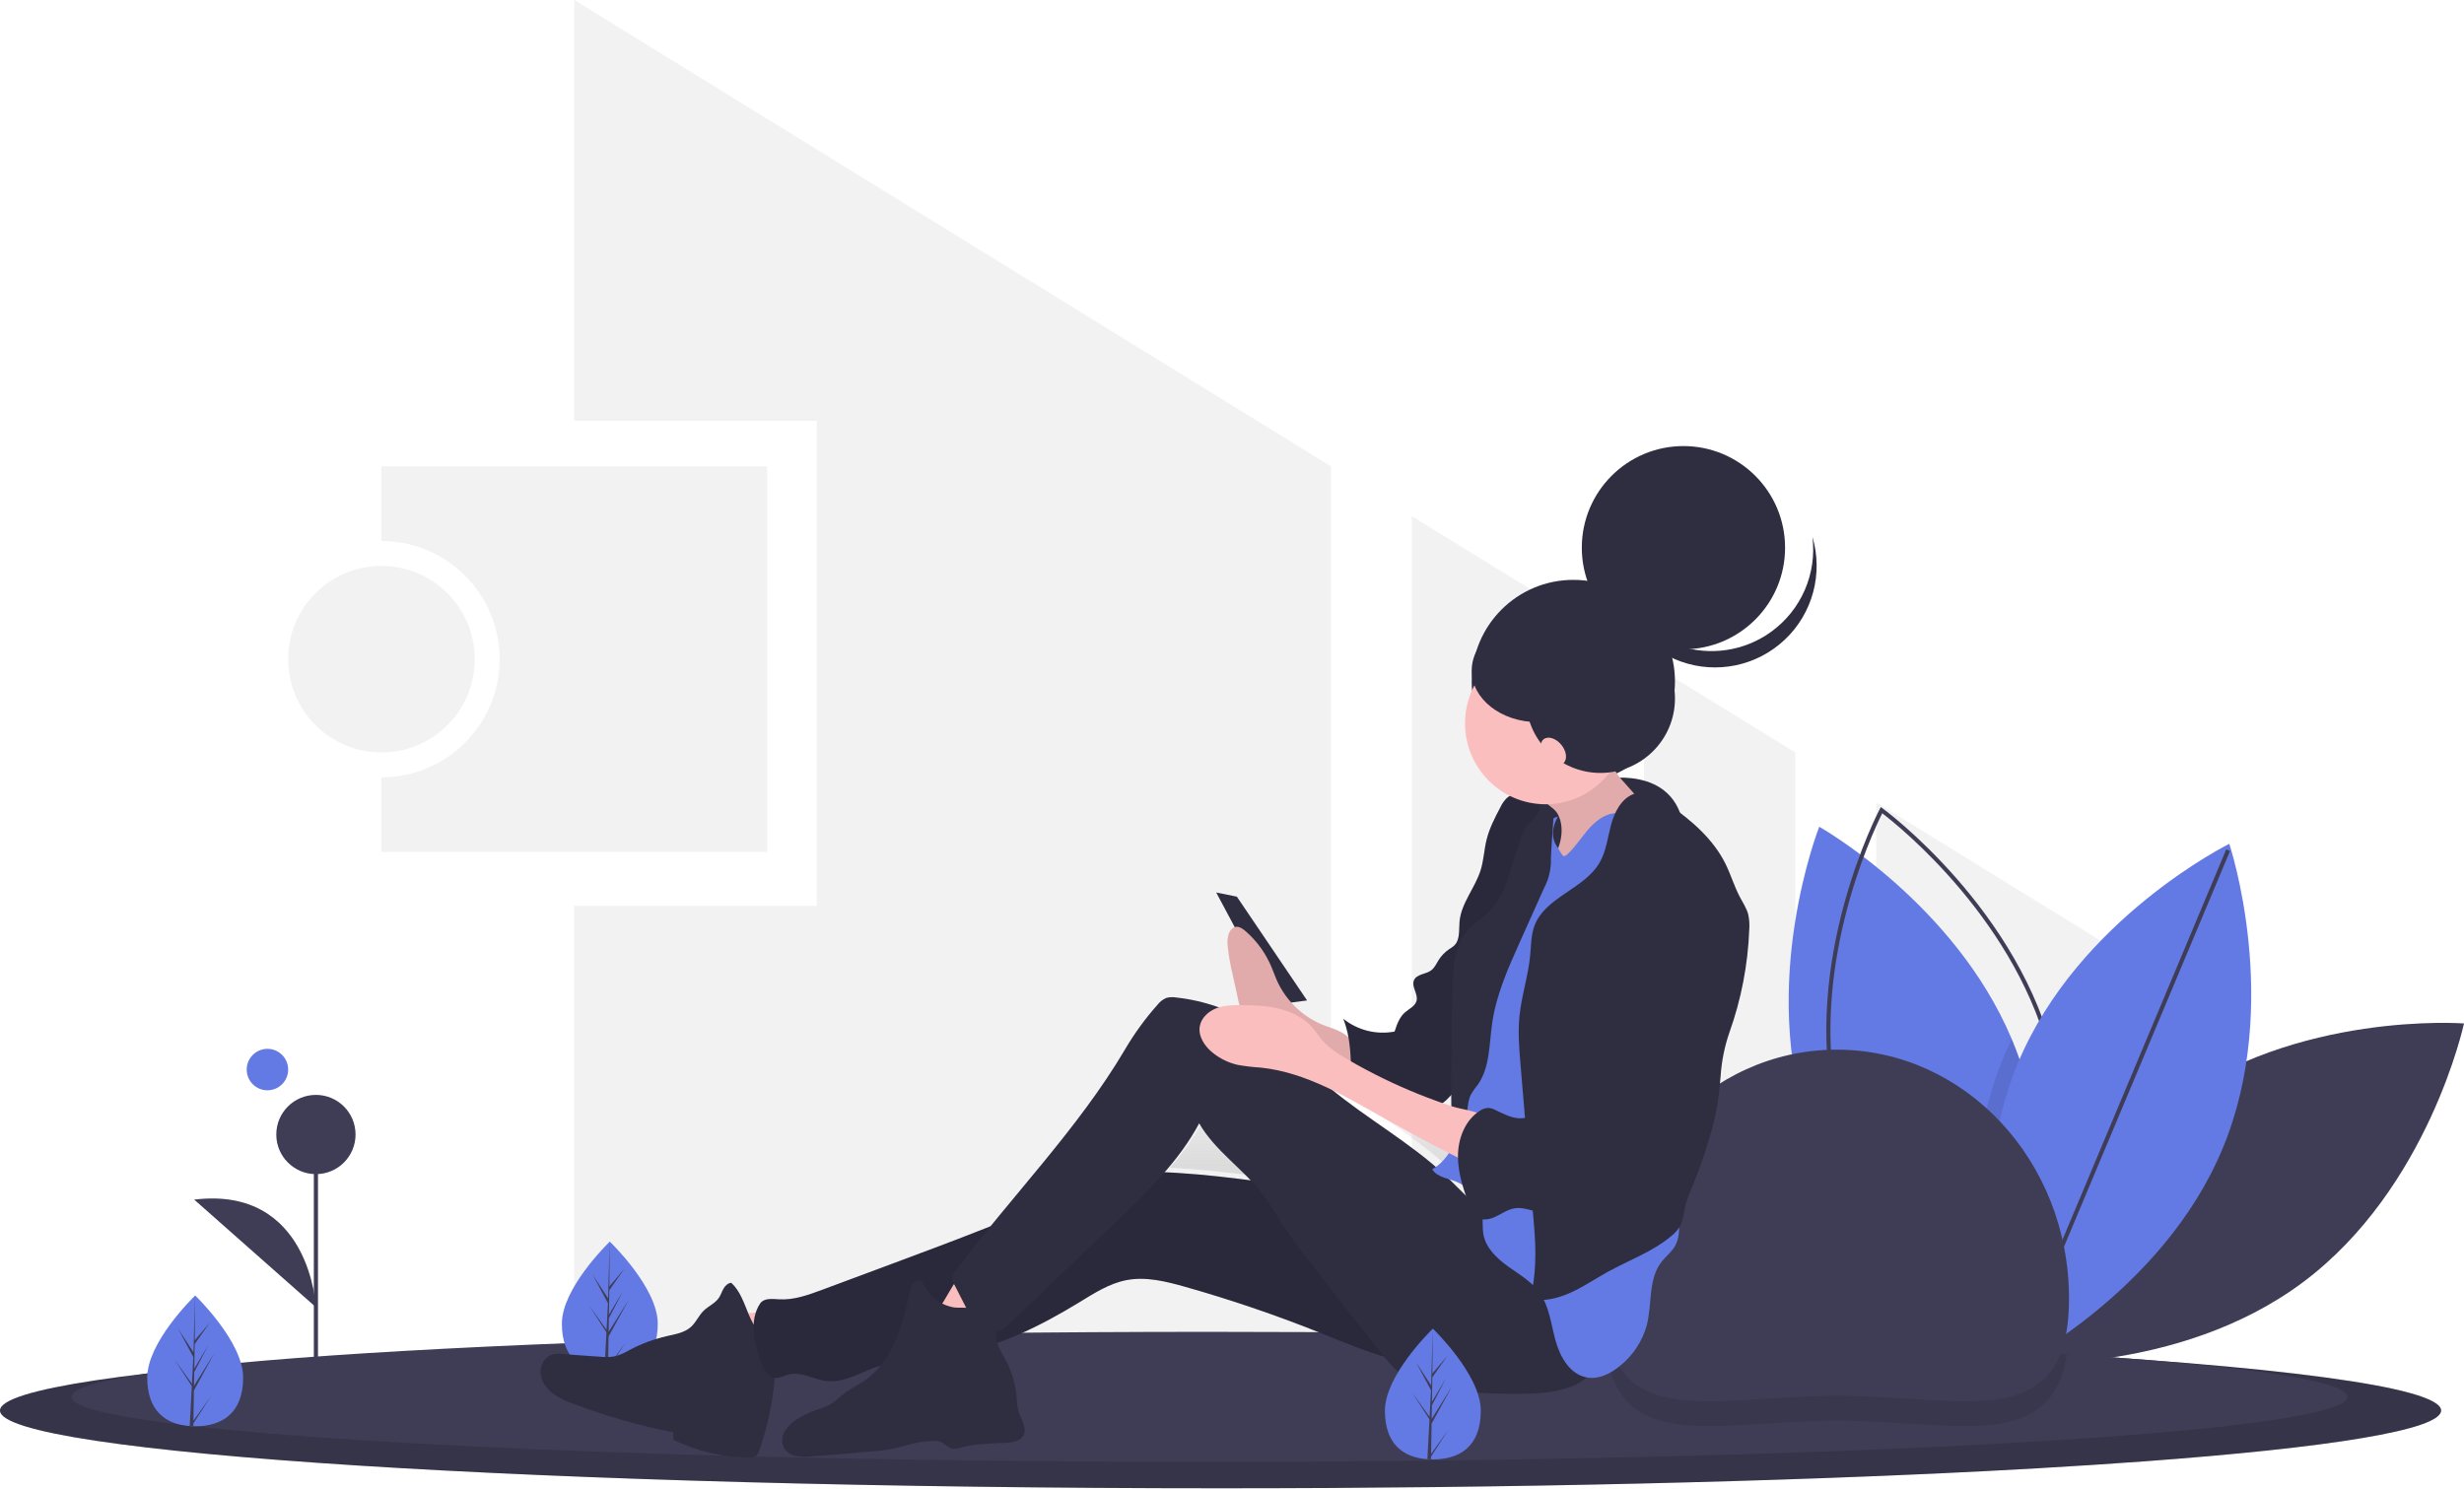
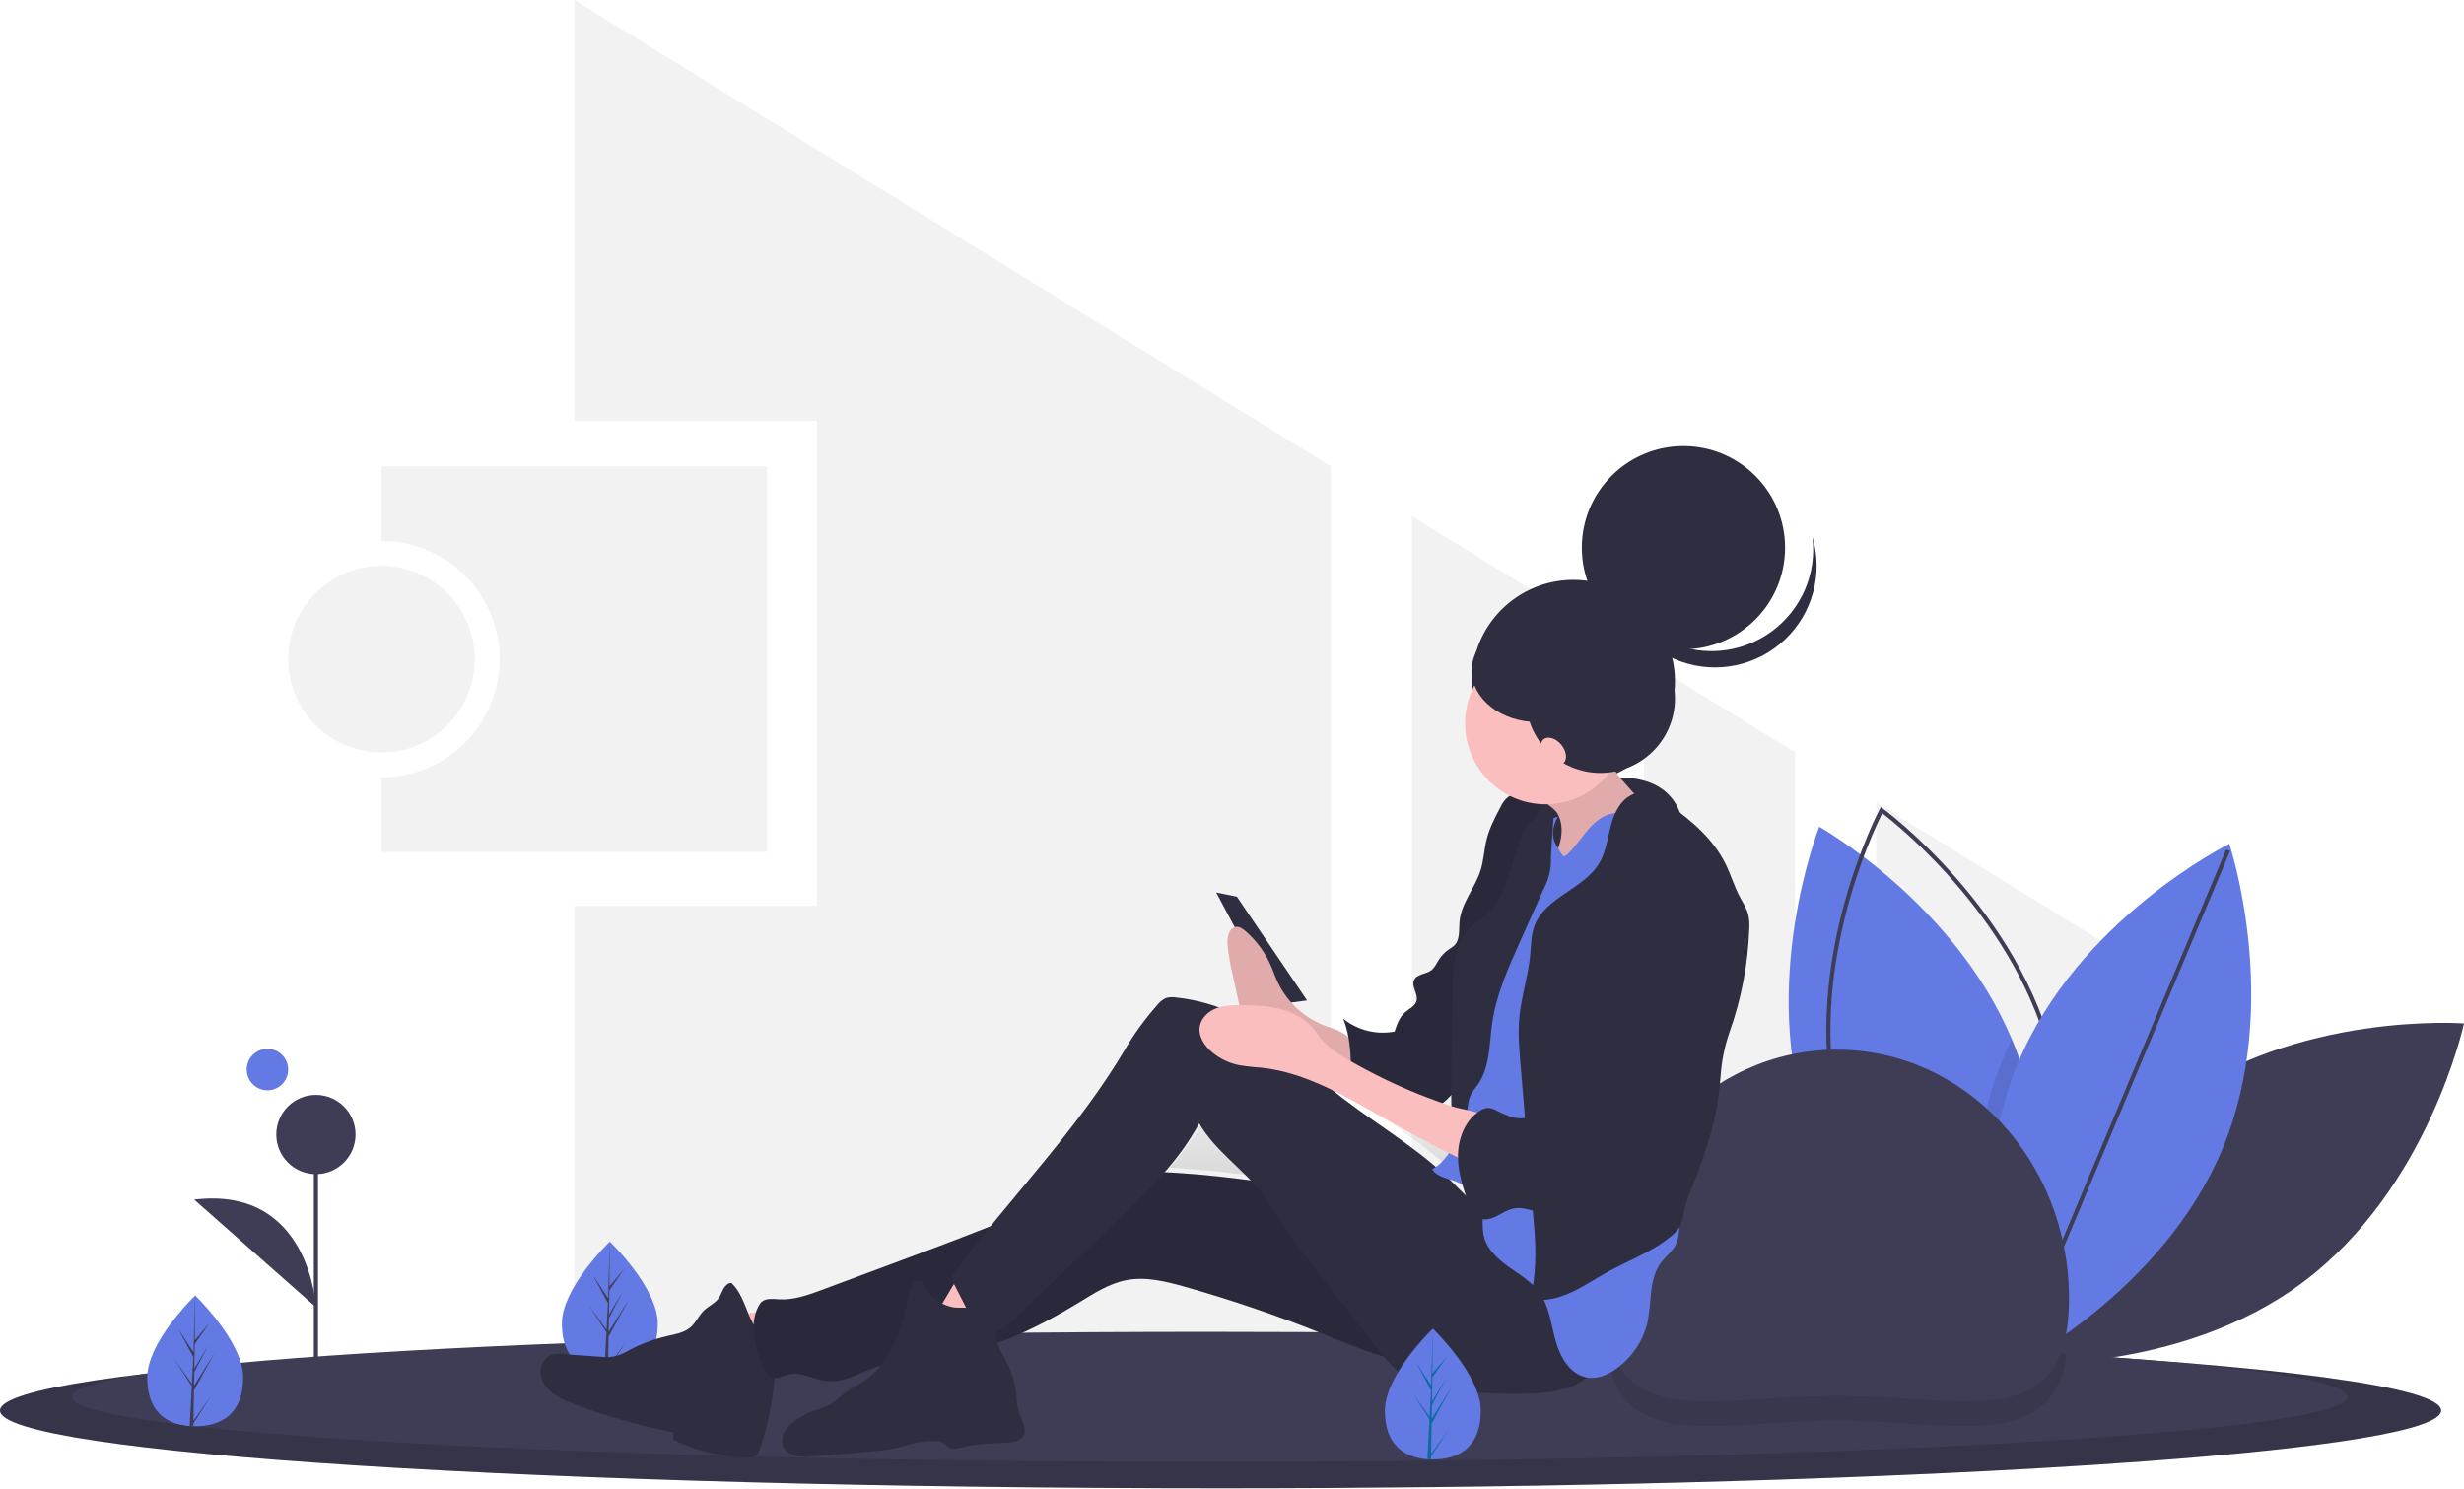
<svg xmlns="http://www.w3.org/2000/svg" id="bfbb5b39-9b4a-43f6-b630-7b09a59f4f63" data-name="Layer 1" width="1188.532" height="718" viewBox="0 0 1188.532 718">
  <defs>
    <linearGradient id="adf7ac93-4989-4cdd-bde6-06fdb252ba8f" x1="643.17" y1="665.832" x2="643.17" y2="614.271" gradientUnits="userSpaceOnUse">
      <stop offset="0" stop-color="gray" stop-opacity="0.25" />
      <stop offset="0.535" stop-color="gray" stop-opacity="0.12" />
      <stop offset="1" stop-color="gray" stop-opacity="0.1" />
    </linearGradient>
  </defs>
  <path d="M189.734,316v36a57,57,0,0,1,0,114v36h186V316Z" transform="translate(-5.73412 -91)" fill="#f2f2f2" />
  <circle cx="184" cy="318" r="45" fill="#f2f2f2" />
  <polygon points="866 363.051 793 318.055 793 666 866 666 866 363.051" fill="#f2f2f2" />
  <polygon points="681 666 754 666 754 294.016 681 249.02 681 666" fill="#f2f2f2" />
  <polygon points="642 224.98 277 0 277 203 394 203 394 437 277 437 277 666 642 666 642 224.98" fill="#f2f2f2" />
  <polygon points="905 387.09 905 666 943 666 1046 474 905 387.09" fill="#f2f2f2" />
  <path d="M1052.548,623.891C991.968,669.175,974.887,748.732,974.887,748.732s81.138,6.138,141.718-39.145,77.661-124.84,77.661-124.84S1113.128,578.608,1052.548,623.891Z" transform="translate(-5.73412 -91)" fill="#3f3d56" />
  <path d="M974.934,747.964s-.889-.497-2.498-1.485c-1.283-.789-3.045-1.89-5.173-3.296-19.037-12.544-68.351-49.438-88.579-106.364-25.307-71.274,4.576-146.958,4.576-146.958s65.186,36.646,92.876,102.469c1.207,2.835,2.323,5.727,3.374,8.676,22.021,62.015,2.257,127.368-3.247,143.298C975.435,746.689,974.934,747.964,974.934,747.964Z" transform="translate(-5.73412 -91)" fill="#637ae4" />
  <path d="M975.229,750.214l-.928-.673c-.663-.479-66.411-48.782-83.305-121.998-16.895-73.216,21.041-145.443,21.427-146.164l.54-1.012.928.673c.663.479,66.411,48.782,83.305,121.998h0c16.895,73.216-21.041,145.443-21.427,146.164ZM913.654,483.363c-4.56,9.097-36.332,76.028-20.709,143.73,15.621,67.702,73.508,113.944,81.592,120.124,4.56-9.097,36.332-76.028,20.709-143.73h0C979.625,535.785,921.738,489.543,913.654,483.363Z" transform="translate(-5.73412 -91)" fill="#3f3d56" />
  <path d="M976.263,744.304c-1.477.86-2.768,1.584-3.828,2.176-2.336,1.275-3.631,1.918-3.631,1.918s-.613-1.842-1.543-5.214c-5.129-18.445-19.813-82.729,4.762-141.774q1.938-4.64,4.111-9.079c1.207,2.835,2.323,5.727,3.374,8.676C1001.531,663.021,981.767,728.374,976.263,744.304Z" transform="translate(-5.73412 -91)" opacity="0.1" />
  <path d="M1077.836,645.081C1048.784,714.913,975.841,750.975,975.841,750.975s-25.84-77.158,3.212-146.99,101.995-105.893,101.995-105.893S1106.888,575.25,1077.836,645.081Z" transform="translate(-5.73412 -91)" fill="#637ae4" />
  <rect x="894.17" y="624.063" width="268.701" height="1.999" transform="translate(48.51834 1240.717) rotate(-67.24236)" fill="#3f3d56" />
  <path d="M1183.234,771.491c0,9.365-53.869,17.93-142.932,24.505-16.193,1.191-33.552,2.317-51.954,3.377q-23.864,1.37-50.008,2.578-25.339,1.15-52.613,2.137c-57.436,2.088-120.922,3.589-188.37,4.34q-24.548.269-49.765.424-26.25.147-53.109.147c-325.16,0-588.75-16.788-588.75-37.509s263.59-37.509,588.75-37.509c139.983,0,268.545,3.116,369.585,8.304q5.579.294,11.045.571a.114.114,0,0,0,.071.016C1102.461,749.76,1183.234,760.022,1183.234,771.491Z" transform="translate(-5.73412 -91)" fill="#3f3d56" />
  <path d="M1183.234,771.491c0,9.365-53.869,17.93-142.932,24.505-16.193,1.191-33.552,2.317-51.954,3.377q-23.864,1.37-50.008,2.578-25.339,1.15-52.613,2.137c-57.436,2.088-120.922,3.589-188.37,4.34q-24.548.269-49.765.424-26.25.147-53.109.147c-325.16,0-588.75-16.788-588.75-37.509s263.59-37.509,588.75-37.509c139.983,0,268.545,3.116,369.585,8.304q5.579.294,11.045.571a.114.114,0,0,0,.071.016C1102.461,749.76,1183.234,760.022,1183.234,771.491Z" transform="translate(-5.73412 -91)" opacity="0.15" />
  <path d="M1137.984,764.89c0,7.83-50.22,14.99-133.25,20.49-15.09.99-31.28,1.93-48.43,2.82q-22.245,1.14-46.62,2.15-23.625.975-49.05,1.79c-53.55,1.75-112.74,3-175.62,3.63q-22.875.225-46.39.35-24.48.135-49.51.13c-303.14,0-548.88-14.04-548.88-31.36s245.74-31.36,548.88-31.36c67.03,0,131.25.69,190.63,1.95h.15c56.16,1.19,107.99,2.89,153.77,5q5.205.24,10.3.47a.095.095,0,0,0,.07.02c20.97,1.02,40.59,2.12,58.67,3.3.2.01.4.03.6.04C1087.194,749.82,1137.984,757.01,1137.984,764.89Z" transform="translate(-5.73412 -91)" fill="#3f3d56" />
  <path d="M1002.704,744.27c-7.43,48.31-54.28,32.12-110.97,32.12-59.89,0-108.79,18.07-111.84-40.91,56.16,1.19,107.99,2.89,153.77,5q5.205.24,10.3.47a.095.095,0,0,0,.07.02C965.004,741.99,984.624,743.09,1002.704,744.27Z" transform="translate(-5.73412 -91)" opacity="0.1" />
  <path d="M323.011,729.573c0,17.417-10.353,23.498-23.125,23.498-.296,0-.592-.004-.885-.011-.592-.013-1.179-.04-1.758-.081-11.527-.815-20.482-7.209-20.482-23.406,0-16.759,21.416-37.909,23.029-39.478l.002-.002c.062-.062.094-.092.094-.092S323.011,712.159,323.011,729.573Z" transform="translate(-5.73412 -91)" fill="#637ae4" />
  <path d="M299.043,750.406l8.458-11.817-8.48,13.115-.021,1.356c-.592-.013-1.179-.04-1.758-.081l.911-17.423-.006-.136.015-.023.087-1.647L289.748,720.602l8.526,11.913.021.349.687-13.164-7.277-13.586,7.366,11.276.717-27.295.002-.094v.092l-.119,21.523,7.245-8.533L299.643,713.47l-.192,11.787,6.766-11.313-6.794,13.047-.106,6.553,9.818-15.746L299.279,735.831Z" transform="translate(-5.73412 -91)" fill="#3f3d56" />
  <path d="M779.734,717.393c0-66.274,50.144-120,112-120s112,53.726,112,120-50.144,47-112,47S779.734,783.668,779.734,717.393Z" transform="translate(-5.73412 -91)" fill="#3f3d56" />
  <rect x="151.384" y="547.331" width="2" height="135.181" fill="#3f3d56" />
  <circle cx="152.384" cy="547.331" r="19.116" fill="#3f3d56" />
  <path d="M158.118,721.646s-2.731-58.736-58.715-51.909" transform="translate(-5.73412 -91)" fill="#3f3d56" />
  <path d="M714.748,660.574c.499,1.764,1.056,3.517,1.651,5.258-2.67-2.624-5.29-5.32-7.96-7.928,1.071.334,2.139.667,3.148,1.063A19.101,19.101,0,0,1,714.748,660.574Zm-12.932-8.765c-15.735-13.682-33.967-24.274-50.093-37.539,8.806,4.332,17.371,9.38,25.867,14.221q15.117,8.612,30.594,16.555A24.95,24.95,0,0,1,701.816,651.809Zm6.731-34.452q.376-.384.753-.773c.007,1.944.022,3.761.045,5.411q-2.115-.702-4.218-1.439A37.239,37.239,0,0,0,708.546,617.358ZM569.941,654.398a129.413,129.413,0,0,0,16.791-23.952c6.247,10.913,16.398,18.783,25.032,27.923C597.852,656.533,583.919,655.017,569.941,654.398Z" transform="translate(-5.73412 -91)" fill="url(#adf7ac93-4989-4cdd-bde6-06fdb252ba8f)" />
  <path d="M123.011,755.573c0,17.417-10.353,23.498-23.125,23.498-.296,0-.592-.004-.885-.011-.592-.013-1.179-.04-1.758-.081-11.527-.815-20.482-7.209-20.482-23.406,0-16.759,21.416-37.909,23.029-39.478l.002-.002c.062-.062.094-.092.094-.092S123.011,738.159,123.011,755.573Z" transform="translate(-5.73412 -91)" fill="#637ae4" />
  <path d="M99.043,776.406l8.458-11.817-8.48,13.115-.021,1.356c-.592-.013-1.179-.04-1.758-.081l.911-17.423-.006-.136.015-.023.087-1.647L89.748,746.602l8.526,11.913.021.349.687-13.164-7.277-13.586,7.366,11.276.717-27.295.002-.094v.092l-.119,21.523,7.245-8.533L99.643,739.47l-.192,11.787,6.766-11.313-6.794,13.047-.106,6.553,9.818-15.746L99.279,761.831Z" transform="translate(-5.73412 -91)" fill="#3f3d56" />
  <circle cx="129" cy="516" r="10" fill="#637ae4" />
  <path d="M777.722,467.031S814,459,818,491s-19.266,38.04-19.266,38.04L784,533l-57-15,8-23Z" transform="translate(-5.73412 -91)" fill="#2f2e41" />
  <circle cx="758.915" cy="328.774" r="49.023" fill="#2f2e41" />
  <polygon points="586.65 430.572 596.611 432.575 630.477 482.652 615.536 484.655 586.65 430.572" fill="#2f2e41" />
  <path d="M351.456,724.748a195.67,195.67,0,0,0,9.899,25.848,241.237,241.237,0,0,0,33.047-9.416c.332-.121-6.181-8.64-6.865-9.336-2.58-2.626-5.921-5.694-9.332-7.178-3.44-1.497-7.677-.354-11.359-.166Q359.158,724.892,351.456,724.748Z" transform="translate(-5.73412 -91)" fill="#fbbebe" />
  <path d="M378.263,738.126c-5.614-1.757-9.026-7.406-11.31-12.854s-4.125-11.389-8.457-15.387c-1.66.079-2.996,1.428-3.817,2.88s-1.31,3.09-2.259,4.461c-1.806,2.61-4.982,3.872-7.253,6.085-2.381,2.32-3.682,5.603-6.147,7.834-3.096,2.801-7.472,3.497-11.533,4.424a73.964,73.964,0,0,0-18.048,6.691,30.309,30.309,0,0,1-6.686,2.996,25.111,25.111,0,0,1-7.819.261l-17.957-1.28a14.031,14.031,0,0,0-4.793.21c-3.691,1.036-5.983,5.156-5.712,9.001s2.663,7.289,5.683,9.662a37.824,37.824,0,0,0,10.227,5.182,303.054,303.054,0,0,0,48.148,13.754l.009,3.554a83.156,83.156,0,0,0,36.652,8.534,5.702,5.702,0,0,0,2.743-.475c1.26-.684,1.844-2.156,2.31-3.518a142.477,142.477,0,0,0,7.49-39.038,29.634,29.634,0,0,0-.773-10.056c-.978-3.233,2.39-1.874-.727-3.14" transform="translate(-5.73412 -91)" fill="#2f2e41" />
  <path d="M722.668,670.43c-53.24,3.188-105.861-12.396-159.169-14.062-6.627-.207-13.327-.192-19.798,1.262-6.846,1.538-13.227,4.635-19.593,7.597-28.591,13.302-58.169,24.321-87.711,35.324L402.462,713.191c-6.781,2.526-13.808,5.091-21.027,4.65-3.236-.198-7.208-.687-9.028,2.01-5.521,8.179-2.912,20.195.736,29.375,1.184,2.979,3.187,6.194,6.36,6.533,2.234.239,4.311-1.054,6.482-1.636,6.177-1.654,12.335,2.501,18.692,3.177,7.854.836,15.147-3.638,22.559-6.378,12.294-4.544,25.737-4.401,38.66-6.553,21.669-3.609,41.752-13.67,60.525-25.133,7.149-4.365,14.382-9.041,22.594-10.638,9.442-1.836,19.141.597,28.399,3.216a655.885,655.885,0,0,1,65.107,22.17c11.215,4.488,22.349,9.301,34.018,12.405a122.997,122.997,0,0,0,76.239-4.445c8.522-3.368,17.781-9.322,18.269-18.515.278-5.242-3.787-9.86-6.504-14.343-1.742-2.875-3.486-5.751-5.383-8.525C749.98,687.139,738.839,669.462,722.668,670.43Z" transform="translate(-5.73412 -91)" fill="#2f2e41" />
  <path d="M722.668,670.43c-53.24,3.188-105.861-12.396-159.169-14.062-6.627-.207-13.327-.192-19.798,1.262-6.846,1.538-13.227,4.635-19.593,7.597-28.591,13.302-58.169,24.321-87.711,35.324L402.462,713.191c-6.781,2.526-13.808,5.091-21.027,4.65-3.236-.198-7.208-.687-9.028,2.01-5.521,8.179-2.912,20.195.736,29.375,1.184,2.979,3.187,6.194,6.36,6.533,2.234.239,4.311-1.054,6.482-1.636,6.177-1.654,12.335,2.501,18.692,3.177,7.854.836,15.147-3.638,22.559-6.378,12.294-4.544,25.737-4.401,38.66-6.553,21.669-3.609,41.752-13.67,60.525-25.133,7.149-4.365,14.382-9.041,22.594-10.638,9.442-1.836,19.141.597,28.399,3.216a655.885,655.885,0,0,1,65.107,22.17c11.215,4.488,22.349,9.301,34.018,12.405a122.997,122.997,0,0,0,76.239-4.445c8.522-3.368,17.781-9.322,18.269-18.515.278-5.242-3.787-9.86-6.504-14.343-1.742-2.875-3.486-5.751-5.383-8.525C749.98,687.139,738.839,669.462,722.668,670.43Z" transform="translate(-5.73412 -91)" opacity="0.1" />
  <path d="M453.673,727.34q12.501,4.266,25.22,7.845c4.747-7.793,13.627-13.217,15.651-22.126a1.945,1.945,0,0,0,.001-1.193,2.009,2.009,0,0,0-.955-.854,46.96,46.96,0,0,0-19.748-5.787c-5.472-.346-7.97,5.368-10.451,9.384C462.388,716.234,455.903,728.101,453.673,727.34Z" transform="translate(-5.73412 -91)" fill="#fbbebe" />
  <path d="M465.355,721.651c-4.922-1.032-9.738-3.677-12.251-8.055-1.177-2.051-2.429-4.817-4.78-4.662-2.182.144-3.184,2.747-3.675,4.889-1.839,8.022-3.646,16.108-6.873,23.675s-8.002,14.67-14.735,19.353c-3.088,2.148-6.531,3.753-9.55,5.998-2.712,2.018-5.077,4.548-8.073,6.109a45.535,45.535,0,0,1-6.191,2.309,41.934,41.934,0,0,0-8.866,4.315,17.837,17.837,0,0,0-6.037,5.768,8.46,8.46,0,0,0-.497,8.073,8.737,8.737,0,0,0,5.91,4.047,25.3,25.3,0,0,0,7.345.184c9.707-.715,19.403-1.58,29.098-2.444a83.438,83.438,0,0,0,12.196-1.696c2.124-.512,4.205-1.191,6.32-1.736a52.126,52.126,0,0,1,11.086-1.614,9.289,9.289,0,0,1,3.234.295c2.246.734,3.84,2.968,6.158,3.422a9.776,9.776,0,0,0,4.385-.586c6.985-1.91,14.325-1.859,21.554-2.249,3.185-.172,6.913-.777,8.374-3.628,1.822-3.555-1.199-7.531-2.403-11.343a34.723,34.723,0,0,1-.999-7.438,45.548,45.548,0,0,0-5.346-17.685c-2.471-4.537-5.845-9.554-4.108-14.424.589-1.652,1.761-3.191,1.644-4.942C487.762,719.895,469.817,722.587,465.355,721.651Z" transform="translate(-5.73412 -91)" fill="#2f2e41" />
  <path d="M642.828,585.017a41.666,41.666,0,0,1-21.214-21.071c-.889-2.021-1.62-4.132-2.476-6.173a46.898,46.898,0,0,0-12.678-17.606c-1.386-1.176-3.013-2.298-4.706-1.991-1.625.295-2.904,1.903-3.462,3.707a15.122,15.122,0,0,0-.351,5.689,101.863,101.863,0,0,0,2.307,13.307l2.58,11.756a22.524,22.524,0,0,0,1.606,5.248,18.48,18.48,0,0,0,4.331,5.181q3.535,3.256,7.185,6.339a20.078,20.078,0,0,0,12.46,5.54c10.573,1.961,21.326,4.785,30.248,11.685-.099-.077-.038-7.885-.192-8.78-.408-2.366-.726-4.709-2.266-6.308C652.741,587.945,647.042,586.89,642.828,585.017Z" transform="translate(-5.73412 -91)" fill="#fbbebe" />
  <path d="M642.828,585.017a41.666,41.666,0,0,1-21.214-21.071c-.889-2.021-1.62-4.132-2.476-6.173a46.898,46.898,0,0,0-12.678-17.606c-1.386-1.176-3.013-2.298-4.706-1.991-1.625.295-2.904,1.903-3.462,3.707a15.122,15.122,0,0,0-.351,5.689,101.863,101.863,0,0,0,2.307,13.307l2.58,11.756a22.524,22.524,0,0,0,1.606,5.248,18.48,18.48,0,0,0,4.331,5.181q3.535,3.256,7.185,6.339a20.078,20.078,0,0,0,12.46,5.54c10.573,1.961,21.326,4.785,30.248,11.685-.099-.077-.038-7.885-.192-8.78-.408-2.366-.726-4.709-2.266-6.308C652.741,587.945,647.042,586.89,642.828,585.017Z" transform="translate(-5.73412 -91)" opacity="0.1" />
  <ellipse cx="745.521" cy="391.011" rx="12.949" ry="13.02" fill="#2f2e41" />
  <path d="M743.24,474.145c-3.515-.39-7.419-.679-10.236,1.471a13.978,13.978,0,0,0-3.502,4.769c-2.707,5.083-5.377,10.262-6.739,15.863-1.156,4.752-1.348,9.721-2.779,14.397-2.655,8.673-9.458,15.994-10.236,25.036-.348,4.046.329,8.783-2.622,11.555a17.349,17.349,0,0,1-2.327,1.65,17.605,17.605,0,0,0-5.097,5.241c-1.105,1.756-1.956,3.773-3.619,5.005-2.633,1.952-7.005,1.753-8.303,4.772-1.334,3.102,2.051,6.555,1.267,9.842-.639,2.677-3.623,3.904-5.678,5.723-2.633,2.33-3.837,5.846-4.935,9.196a30.534,30.534,0,0,1-24.778-6.179c3.615,8.903,3.693,18.728,3.85,28.343.051,3.119-.046,6.62-2.273,8.792,10.309.221,20.363,3.014,30.423,5.287,4.397.994,9.17,1.857,13.27-.024a21.651,21.651,0,0,0,6.077-4.834c5.473-5.55,11.214-11.604,12.553-19.303.75-4.314.024-8.741.222-13.115.246-5.42,1.903-10.658,3.322-15.893a187.529,187.529,0,0,0,5.815-32.726c.596-6.824,6.49-12.317,9.593-18.416,5.858-11.514,11.844-23.506,12.285-36.431C748.941,479.844,747.515,474.619,743.24,474.145Z" transform="translate(-5.73412 -91)" fill="#2f2e41" />
  <path d="M743.24,474.145c-3.515-.39-7.419-.679-10.236,1.471a13.978,13.978,0,0,0-3.502,4.769c-2.707,5.083-5.377,10.262-6.739,15.863-1.156,4.752-1.348,9.721-2.779,14.397-2.655,8.673-9.458,15.994-10.236,25.036-.348,4.046.329,8.783-2.622,11.555a17.349,17.349,0,0,1-2.327,1.65,17.605,17.605,0,0,0-5.097,5.241c-1.105,1.756-1.956,3.773-3.619,5.005-2.633,1.952-7.005,1.753-8.303,4.772-1.334,3.102,2.051,6.555,1.267,9.842-.639,2.677-3.623,3.904-5.678,5.723-2.633,2.33-3.837,5.846-4.935,9.196a30.534,30.534,0,0,1-24.778-6.179c3.615,8.903,3.693,18.728,3.85,28.343.051,3.119-.046,6.62-2.273,8.792,10.309.221,20.363,3.014,30.423,5.287,4.397.994,9.17,1.857,13.27-.024a21.651,21.651,0,0,0,6.077-4.834c5.473-5.55,11.214-11.604,12.553-19.303.75-4.314.024-8.741.222-13.115.246-5.42,1.903-10.658,3.322-15.893a187.529,187.529,0,0,0,5.815-32.726c.596-6.824,6.49-12.317,9.593-18.416,5.858-11.514,11.844-23.506,12.285-36.431C748.941,479.844,747.515,474.619,743.24,474.145Z" transform="translate(-5.73412 -91)" opacity="0.1" />
  <path d="M731.112,681.643c-11.088-5.275-19.202-15.113-28.167-23.531-17.116-16.071-38.046-27.449-56.042-42.517-11.929-9.988-22.597-21.618-35.705-29.98a88.877,88.877,0,0,0-38.24-13.399,10.77,10.77,0,0,0-4.683.234,11.088,11.088,0,0,0-4.353,3.443,136.166,136.166,0,0,0-15.413,21.195c-22.81,38.721-55.209,71.279-82.052,107.29a4.815,4.815,0,0,0-.321,6.501l5.46,10.7c3.055,5.987,7.951,12.962,14.538,11.772,3.01-.544,5.409-2.758,7.625-4.877l24.513-23.432,25.7-24.567c15.058-14.394,30.374-29.123,40.19-47.536,7.672,13.306,21.283,22.014,30.622,34.195,3.552,4.633,6.454,9.728,9.625,14.633,5.083,7.862,10.864,15.241,16.635,22.608l29.48,37.628c4.02,5.132,8.152,10.366,13.65,13.846,6.982,4.42,15.474,5.585,23.692,6.321A313.606,313.606,0,0,0,741.179,763.375c8.476-.145,17.217-.701,24.823-4.465s13.853-11.492,13.458-20.006c-.206-4.428-2.13-8.581-4.249-12.468C764.68,707.115,750.918,691.066,731.112,681.643Z" transform="translate(-5.73412 -91)" fill="#2f2e41" />
  <ellipse cx="753.489" cy="400.025" rx="9.961" ry="10.015" fill="#2f2e41" />
  <path d="M757.021,483.499c2.428,4.288,2.429,9.624,1.093,14.372s-3.887,9.042-6.411,13.273c-2.484,4.164-4.996,8.367-8.328,11.882,15.374.736,30.279-5.295,43.847-12.602,10.915-5.879,21.807-13.136,27.633-24.122-3.407,1.024-7.162.013-10.177-1.881a37.87,37.87,0,0,1-7.798-7.263l-7.719-8.683a34.65,34.65,0,0,1-4.747-6.231,17.516,17.516,0,0,1-2.038-10.072,57.576,57.576,0,0,1-10.214,8.476c-5.513,3.588-11.59,6.191-17.115,9.758-1.96,1.265-6.315,3.3-5.194,5.86C750.948,478.761,755.468,480.756,757.021,483.499Z" transform="translate(-5.73412 -91)" fill="#fbbebe" />
  <path d="M757.021,483.499c2.428,4.288,2.429,9.624,1.093,14.372s-3.887,9.042-6.411,13.273c-2.484,4.164-4.996,8.367-8.328,11.882,15.374.736,30.279-5.295,43.847-12.602,10.915-5.879,21.807-13.136,27.633-24.122-3.407,1.024-7.162.013-10.177-1.881a37.87,37.87,0,0,1-7.798-7.263l-7.719-8.683a34.65,34.65,0,0,1-4.747-6.231,17.516,17.516,0,0,1-2.038-10.072,57.576,57.576,0,0,1-10.214,8.476c-5.513,3.588-11.59,6.191-17.115,9.758-1.96,1.265-6.315,3.3-5.194,5.86C750.948,478.761,755.468,480.756,757.021,483.499Z" transform="translate(-5.73412 -91)" opacity="0.1" />
  <path d="M757.231,485.015c-2.889,4.859-3.509,10.596,0,15.023.437.551,2.059,3.97,2.759,4.002a2.613,2.613,0,0,0,1.755-.888c3.734-3.413,6.469-7.766,9.749-11.622s7.418-7.369,12.404-8.146c6.019-.937,11.83,2.252,17.096,5.329,2.189,1.279,4.458,2.633,5.837,4.768a15.611,15.611,0,0,1,1.917,6.515c1.819,13.706,1.779,27.584,1.736,41.412-.031,9.995-.069,20.061-1.959,29.874-.977,5.072-2.445,10.05-3.139,15.169a101.822,101.822,0,0,0-.619,13.61L804.752,619.09a49,49,0,0,0,.738,10.435c.904,4.17,2.877,8.019,4.196,12.076a79.669,79.669,0,0,1,2.78,14.272l2.604,19.705c.82,6.206,1.426,12.995-2.326,17.99-1.697,2.259-3.926,4.066-5.646,6.307-6.442,8.389-4.375,20.359-7.062,30.607a38.358,38.358,0,0,1-12.493,19.151c-4.603,3.911-10.549,6.988-16.475,5.888-8.001-1.486-12.807-9.828-14.988-17.71s-2.977-16.461-7.703-23.121c-3.859-5.437-9.838-8.857-15.245-12.739s-10.689-8.885-11.866-15.459c-.514-2.871-.194-5.829-.499-8.73a20.656,20.656,0,0,0-12.747-16.738c-4.096-1.593-9.154-2.162-11.46-5.919,5.955-3.356,9.908-9.558,11.991-16.095s2.507-13.473,2.917-20.325l1.368-22.898c.611-10.233.889-20.375,5.395-29.571,2.015-4.111,4.521-7.959,6.618-12.028a135.296,135.296,0,0,0,7.089-17.648c3.267-9.382,6.535-18.768,9.447-28.267,1.388-4.527,2.721-9.14,5.194-13.171S752.601,485.886,757.231,485.015Z" transform="translate(-5.73412 -91)" fill="#637ae4" />
  <path d="M706.384,633.777l6.057.219,1.291-9.157a19.195,19.195,0,0,1,1.283-5.339,32.975,32.975,0,0,1,3.483-5.104c5.964-8.425,5.529-19.611,7.007-29.845,1.97-13.649,7.672-26.428,13.312-39.001l11.761-26.216a28.414,28.414,0,0,0,3.252-14.471c.104-4.053,1.305-18.799,1.409-22.852.039-1.5-3.307-.666-3.984-2.003-1.475-2.911-3.493,4.983-6.248,6.715s-4.275,4.869-5.445,7.917c-2.535,6.604-4.084,13.549-6.446,20.218s-5.666,13.22-10.98,17.863c-2.415,2.11-5.197,3.783-7.478,6.039-7.318,7.236-8.03,18.663-8.288,28.98C706.218,573.872,705.032,633.777,706.384,633.777Z" transform="translate(-5.73412 -91)" fill="#2f2e41" />
  <path d="M793.612,474.083c-5.885,2.314-9.112,8.696-10.766,14.828s-2.328,12.668-5.489,18.17c-7.389,12.861-26.229,16.608-31.442,30.505-1.706,4.547-1.632,9.536-2.092,14.374-.946,9.958-4.22,19.578-5.187,29.533-.75,7.712-.102,15.485.545,23.207l6.585,78.535c.951,11.344.927,23.53-1.972,34.535,6.667,1.3,13.598-.44,19.783-3.26s11.83-6.691,17.784-9.976c10.237-5.647,21.526-9.649,30.491-17.172a17.721,17.721,0,0,0,4.108-4.541c1.796-3.105,1.943-6.861,2.798-10.349a56.744,56.744,0,0,1,2.951-8.134,242.348,242.348,0,0,0,8.565-24.214,133.823,133.823,0,0,0,3.939-16.628c.719-4.476,1.107-8.999,1.494-13.517a80.871,80.871,0,0,1,4.18-20.759,166.315,166.315,0,0,0,9.616-49.745,25.14,25.14,0,0,0-.495-7.323c-.78-2.981-2.54-5.587-3.983-8.306-2.736-5.154-4.379-10.827-6.962-16.061-5.836-11.827-16.141-20.794-26.937-28.31C805.826,475.785,799.618,471.721,793.612,474.083Z" transform="translate(-5.73412 -91)" fill="#2f2e41" />
  <path d="M655.948,602.202c-4.557-2.654-9.112-5.511-12.542-9.529-1.643-1.925-2.999-4.085-4.67-5.986-4.063-4.624-9.821-7.492-15.774-8.99s-12.144-1.726-18.28-1.778c-4.105-.035-8.311.024-12.155,1.475s-7.309,4.58-8.052,8.64c-.894,4.885,2.298,9.645,6.13,12.778a29.529,29.529,0,0,0,12.252,5.947,98.279,98.279,0,0,0,11.075,1.298c21.804,2.283,41.255,14.15,60.362,24.957q25.171,14.236,51.321,26.619a102.369,102.369,0,0,0,.86-15.753c-.089-3.932-.283-9.927-3.997-12.235-4.328-2.69-11.453-3.308-16.335-4.908a262.171,262.171,0,0,1-32.842-13.285Q664.457,607.156,655.948,602.202Z" transform="translate(-5.73412 -91)" fill="#fbbebe" />
  <ellipse cx="745.521" cy="348.946" rx="38.846" ry="39.06" fill="#fbbebe" />
  <path d="M804.718,518.368c-3.47,4.046-5.207,9.256-7.538,14.057-4.797,9.878-12.32,18.356-16.087,28.675-3.975,10.886-3.842,23.835-11.633,32.386-1.355,1.487-2.99,2.922-3.382,4.899-.233,1.174.009,2.43-.396,3.556-1.117,3.106-6.201,3.263-7.151,6.425-.278.925-.121,1.95-.465,2.853-.779,2.045-3.48,2.358-5.286,3.582-3.77,2.558-3.01,8.505-5.701,12.192-2.129,2.917-6.142,3.895-9.707,3.4s-6.829-2.201-10.076-3.762a9.169,9.169,0,0,0-3.624-1.138,7.606,7.606,0,0,0-4.184,1.429c-7.176,4.562-10.544,13.599-10.495,22.136s2.983,16.762,5.987,24.746a10.652,10.652,0,0,0,1.98,3.686c2.379,2.516,6.523,2.109,9.682.71s6.03-3.601,9.428-4.217c6.011-1.089,11.886,3.042,17.984,2.702,4.468-.249,8.421-2.847,12.133-5.36,5.925-4.011,11.959-8.123,16.315-13.814,2.667-3.485,4.621-7.458,6.947-11.183a129.186,129.186,0,0,1,9.81-13.102l22.399-27.418A44.319,44.319,0,0,0,832.389,584.963c2.13-7.307,4.274-14.698,4.642-22.304.303-6.26-.605-12.511-1.627-18.694-1.005-6.086-2.15-12.24-4.823-17.793C825.714,516.064,813.866,507.7,804.718,518.368Z" transform="translate(-5.73412 -91)" fill="#2f2e41" />
  <circle cx="812.024" cy="264.226" r="49.023" fill="#2f2e41" />
  <path d="M860.043,395.821a49.026,49.026,0,0,1-75.705-25.741,49.026,49.026,0,1,0,95.631-20.104A49.008,49.008,0,0,1,860.043,395.821Z" transform="translate(-5.73412 -91)" fill="#2f2e41" />
  <circle cx="771.988" cy="336.944" r="35.95" fill="#2f2e41" />
  <ellipse cx="741.757" cy="323.463" rx="31.865" ry="24.92" fill="#2f2e41" />
  <ellipse cx="755" cy="453.5" rx="5" ry="7.5" transform="translate(-122.6225 486.9903) rotate(-39.11755)" fill="#fbbebe" />
  <path d="M720.011,771.573c0,17.417-10.353,23.498-23.125,23.498-.296,0-.592-.004-.885-.011-.592-.013-1.179-.04-1.758-.081-11.527-.815-20.482-7.209-20.482-23.406,0-16.759,21.416-37.909,23.029-39.478l.002-.002c.062-.062.094-.092.094-.092S720.011,754.159,720.011,771.573Z" transform="translate(-5.73412 -91)" fill="#637ae4" />
-   <path d="M696.043,792.406l8.458-11.817-8.48,13.115-.021,1.356c-.592-.013-1.179-.04-1.758-.081l.911-17.423-.006-.136.015-.023.087-1.647L686.748,762.602l8.526,11.913.021.349.687-13.164-7.277-13.586,7.366,11.276.717-27.295.002-.094v.092l-.119,21.523,7.245-8.533L696.643,755.47l-.192,11.787,6.766-11.313-6.794,13.047-.106,6.553,9.818-15.746L696.279,777.831Z" transform="translate(-5.73412 -91)" fill="#3f3d56" />
+   <path d="M696.043,792.406l8.458-11.817-8.48,13.115-.021,1.356c-.592-.013-1.179-.04-1.758-.081l.911-17.423-.006-.136.015-.023.087-1.647L686.748,762.602l8.526,11.913.021.349.687-13.164-7.277-13.586,7.366,11.276.717-27.295.002-.094v.092l-.119,21.523,7.245-8.533L696.643,755.47l-.192,11.787,6.766-11.313-6.794,13.047-.106,6.553,9.818-15.746L696.279,777.831Z" transform="translate(-5.73412 -91)" fill="#0d6ba2" />
</svg>
